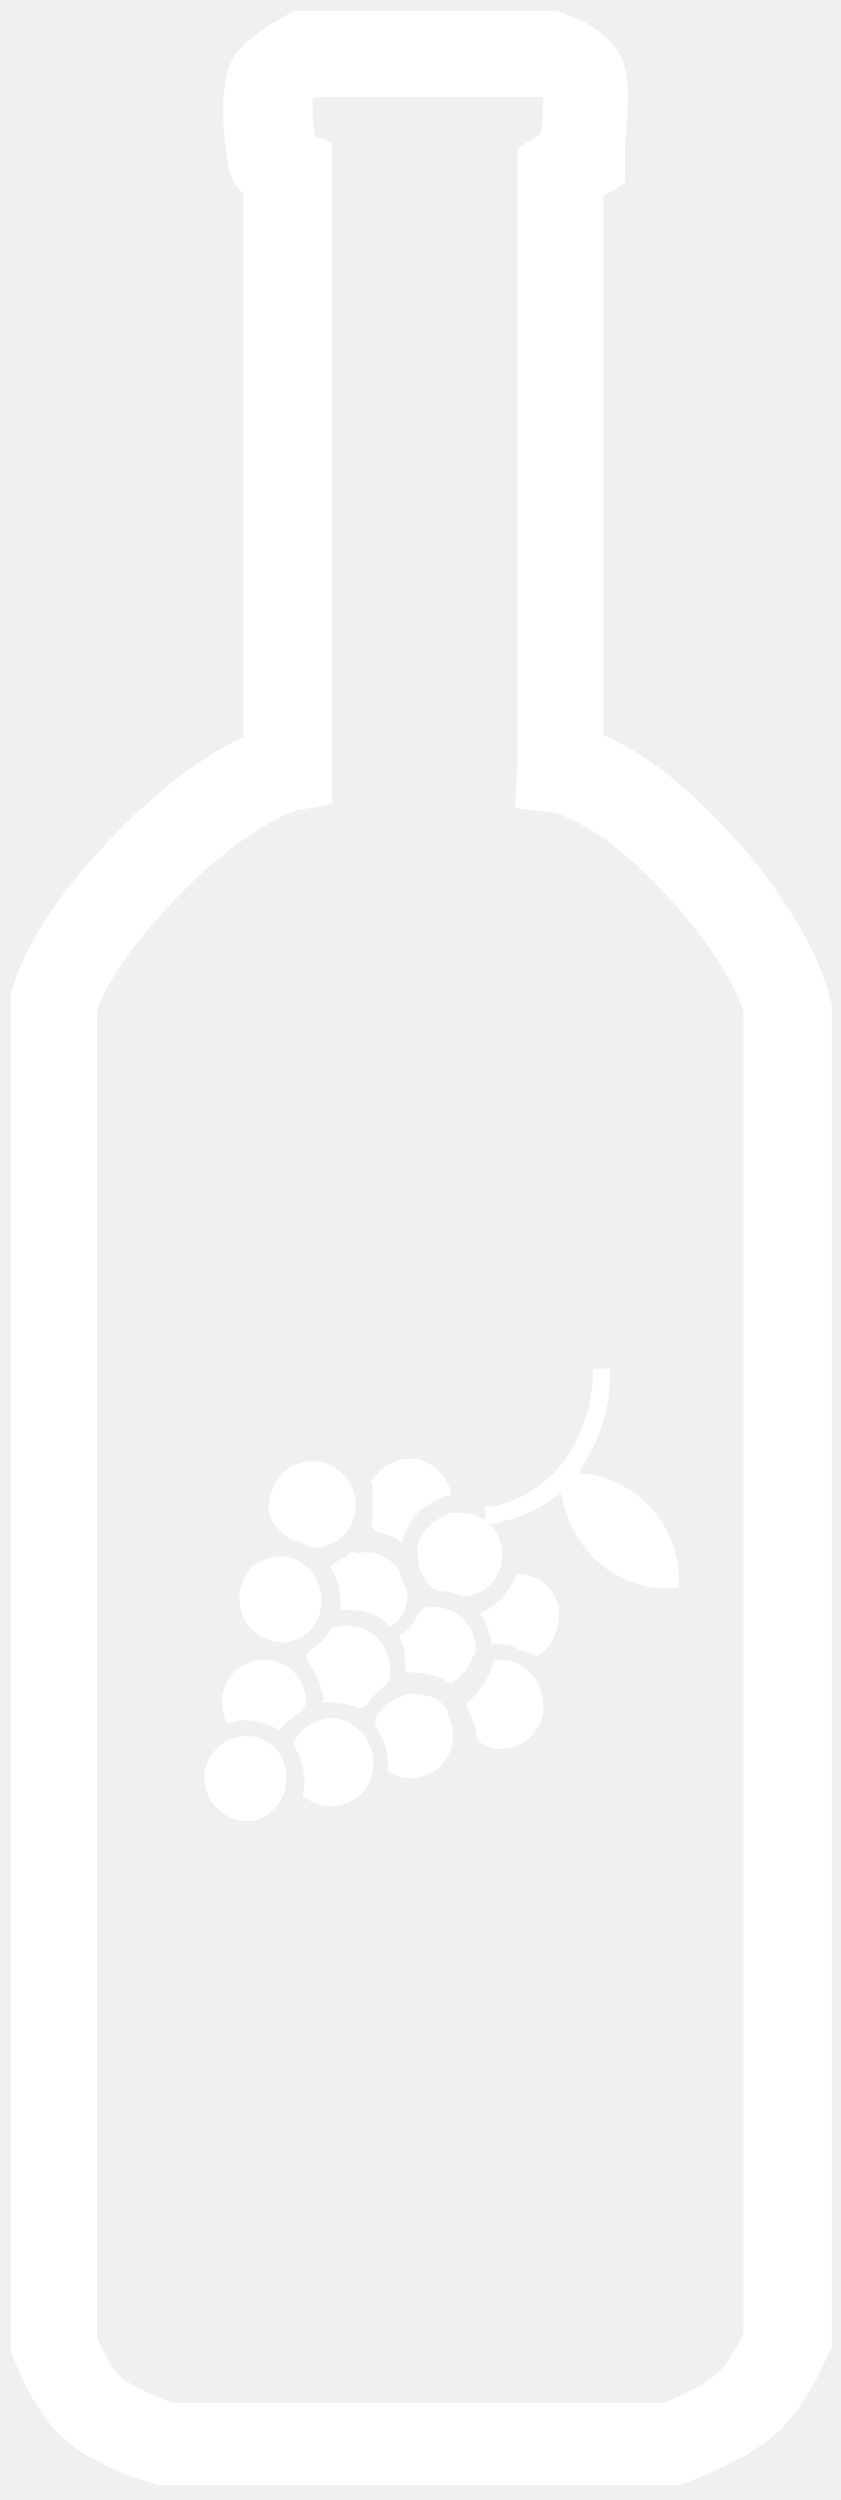
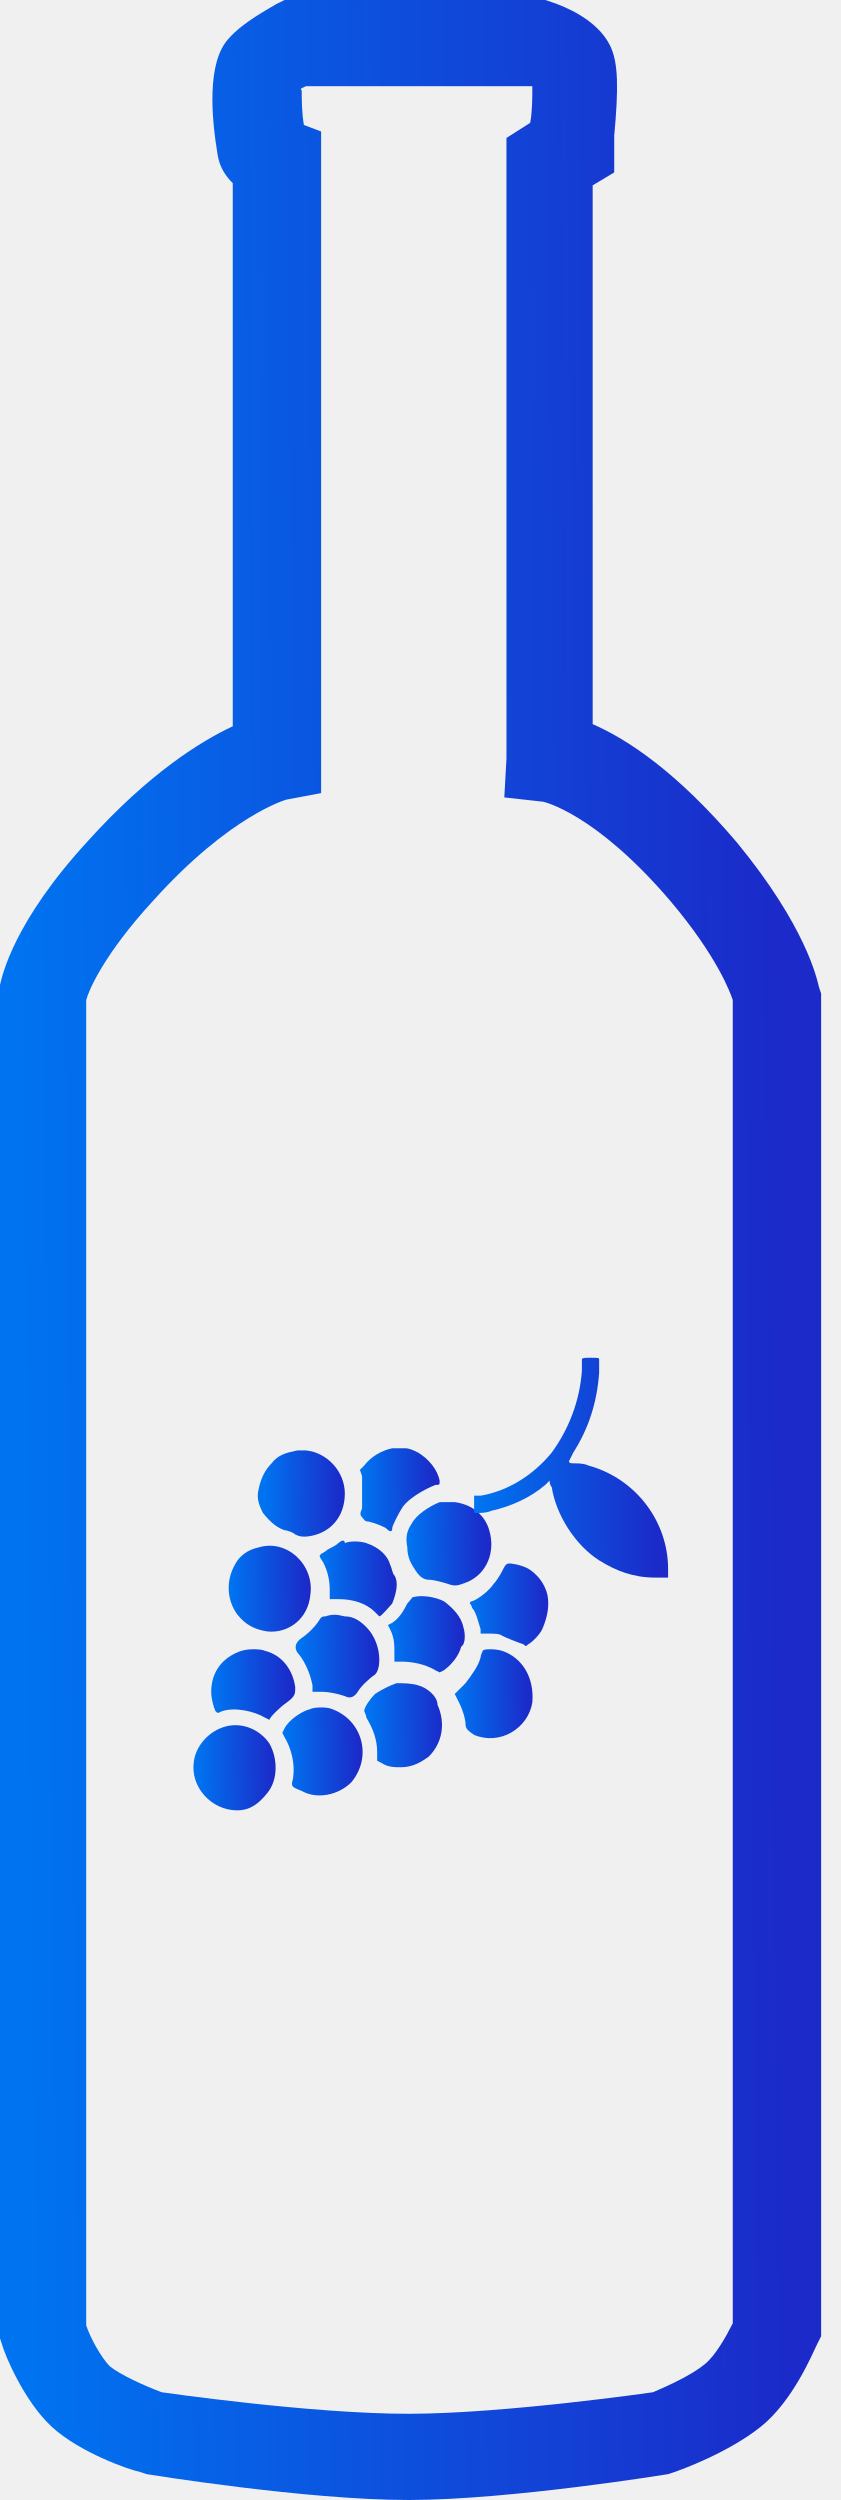
<svg xmlns="http://www.w3.org/2000/svg" width="39" height="116" viewBox="0 0 39 116" fill="none">
-   <path d="M12.9 76.2C13.9 76.3 14.8 75.6 14.9 74.5C15.1 73.1 13.8 71.9 12.5 72.3C12 72.4 11.6 72.7 11.4 73.1C11 73.8 11 74.7 11.5 75.4C11.9 75.9 12.3 76.1 12.9 76.2Z" fill="white" />
-   <path d="M11 80.6C10.2 80.8 9.6 81.5 9.5 82.2C9.3 83.4 10.3 84.5 11.5 84.5C12.1 84.5 12.5 84.2 12.9 83.7C13.4 83.1 13.4 82.1 13 81.4C12.6 80.8 11.8 80.4 11 80.6Z" fill="white" />
-   <path d="M13.7 71.5C13.8 71.5 14.1 71.6 14.2 71.7C14.4 71.8 14.5 71.8 14.7 71.8C15.8 71.7 16.5 70.9 16.5 69.8C16.5 68.8 15.7 67.9 14.7 67.8C14.6 67.8 14.4 67.8 14.3 67.8C13.8 67.9 13.4 68 13.1 68.4C12.8 68.7 12.6 69.1 12.5 69.6C12.4 70 12.5 70.3 12.7 70.7C13.1 71.2 13.4 71.4 13.7 71.5Z" fill="white" />
-   <path d="M19.6 71.2C19.4 71.5 19.3 71.8 19.4 72.3C19.4 72.8 19.6 73.1 19.8 73.4C20 73.7 20.2 73.8 20.4 73.8C20.6 73.8 21 73.9 21.3 74C21.6 74.1 21.7 74.1 22.2 73.9C23.1 73.5 23.5 72.5 23.2 71.5C23 70.8 22.4 70.3 21.6 70.2C21.3 70.2 21.3 70.2 20.9 70.2C20.4 70.4 19.8 70.8 19.6 71.2Z" fill="white" />
-   <path d="M16.2 72.1C16.1 72.2 15.9 72.3 15.7 72.4C15.6 72.5 15.4 72.6 15.4 72.6C15.3 72.7 15.3 72.7 15.5 73C15.7 73.4 15.8 73.8 15.8 74.3V74.7H16.2C16.9 74.7 17.5 74.9 17.9 75.3C18 75.4 18.1 75.5 18.1 75.5C18.2 75.5 18.6 75 18.7 74.9C18.9 74.4 19 73.9 18.8 73.6C18.7 73.5 18.7 73.3 18.6 73.1C18.5 72.7 18.1 72.3 17.5 72.1C17.2 72 16.7 72 16.5 72.1C16.5 71.9 16.3 72 16.2 72.1Z" fill="white" />
-   <path d="M17.3 70.5C17.2 70.7 17.2 70.8 17.3 70.9C17.4 71 17.4 71.1 17.6 71.1C18 71.2 18.2 71.3 18.4 71.4C18.6 71.6 18.7 71.6 18.7 71.4C18.7 71.3 19 70.7 19.2 70.4C19.5 70 20.2 69.6 20.7 69.4C20.9 69.4 20.9 69.4 20.9 69.2C20.8 68.7 20.4 68.2 19.9 67.9C19.7 67.8 19.5 67.7 19.3 67.7C19 67.7 19 67.7 18.7 67.7C18.2 67.8 17.7 68.1 17.4 68.5L17.2 68.7L17.3 69C17.3 69.5 17.3 70.2 17.3 70.5Z" fill="white" />
-   <path d="M14.2 78.8C14.1 78 13.6 77.3 12.8 77.1C12.6 77 12 77 11.7 77.1C10.8 77.4 10.3 78.1 10.3 79C10.3 79.3 10.4 79.7 10.5 79.9C10.6 80 10.6 80 10.8 79.9C11.4 79.7 12.3 79.9 12.8 80.2C13 80.3 13 80.3 13 80.3C13 80.2 13.5 79.7 13.8 79.5C14.2 79.2 14.2 79.1 14.2 78.8Z" fill="white" />
-   <path d="M25.4 73.6C25.1 73.3 24.9 73.2 24.5 73.1C24 73 24 73 23.8 73.4C23.7 73.6 23.5 73.9 23.4 74C23.2 74.3 22.7 74.7 22.4 74.8C22.3 74.8 22.3 74.9 22.3 74.9C22.3 74.9 22.4 75 22.4 75.1C22.6 75.3 22.7 75.8 22.8 76.1V76.3H23.2C23.4 76.3 23.7 76.3 23.8 76.4C24 76.5 24.5 76.7 24.8 76.8C24.9 76.9 24.9 76.9 25 76.8C25.2 76.7 25.6 76.3 25.7 76C25.9 75.5 26 75 25.9 74.5C25.8 74.1 25.6 73.8 25.4 73.6Z" fill="white" />
-   <path d="M23.8 77.1C23.5 77 22.9 77 22.9 77.1C22.9 77.1 22.8 77.3 22.8 77.4C22.7 77.8 22.4 78.2 22.1 78.6C21.9 78.8 21.8 78.9 21.7 79L21.6 79.1L21.8 79.5C22 79.9 22.1 80.3 22.1 80.5C22.1 80.7 22.2 80.8 22.5 81C23.7 81.5 25 80.7 25.2 79.5C25.3 78.3 24.7 77.4 23.8 77.1Z" fill="white" />
-   <path d="M27.8 68.5C27.6 68.4 27.3 68.4 27.2 68.4C27 68.4 26.9 68.4 26.9 68.3C26.9 68.3 27 68.1 27.1 67.9C27.8 66.8 28.2 65.6 28.3 64.2C28.3 63.9 28.3 63.6 28.3 63.6C28.3 63.5 28.3 63.5 27.9 63.5C27.6 63.5 27.5 63.5 27.5 63.6C27.5 63.6 27.5 63.9 27.5 64.1C27.4 65.5 26.9 66.8 26.1 67.9C25.2 69 24 69.7 22.8 69.9H22.5V70.3V70.7H22.7C22.8 70.7 23.1 70.7 23.3 70.6C24.2 70.4 25.1 70 25.8 69.4C25.9 69.3 26 69.2 26 69.2C26 69.2 26 69.4 26.1 69.5C26.3 70.8 27.2 72.2 28.3 72.9C29.1 73.4 29.9 73.7 30.9 73.7H31.5V73.3C31.5 71.1 30 69.1 27.8 68.5Z" fill="white" />
-   <path d="M22 76C21.9 75.5 21.5 75.1 21.1 74.8C20.7 74.6 20.1 74.5 19.7 74.6C19.6 74.6 19.6 74.7 19.4 74.9C19.2 75.3 19 75.6 18.7 75.8L18.5 75.9L18.6 76.1C18.8 76.5 18.8 76.8 18.8 77.2V77.6H19.1C19.6 77.6 20.2 77.7 20.7 78L20.9 78.1L21.1 78C21.5 77.7 21.8 77.3 21.9 76.9C22.1 76.8 22.1 76.3 22 76Z" fill="white" />
-   <path d="M15.9 79.8C15.7 79.7 15.1 79.7 14.9 79.8C14.5 79.9 13.9 80.3 13.7 80.7L13.6 80.9L13.7 81.1C14 81.6 14.2 82.3 14.1 83C14 83.4 14 83.4 14.5 83.6C15.2 84 16.2 83.8 16.8 83.2C17.8 82 17.3 80.3 15.9 79.8Z" fill="white" />
-   <path d="M18.1 77.5C18.1 77 17.9 76.4 17.5 76C17.2 75.7 16.9 75.5 16.5 75.5C16.1 75.4 15.9 75.4 15.6 75.5C15.5 75.5 15.4 75.5 15.3 75.7C15.1 76 14.8 76.3 14.5 76.5C14.2 76.7 14.1 77 14.4 77.3C14.7 77.7 14.9 78.2 15 78.7V79H15.4C15.8 79 16.2 79.1 16.5 79.2C16.7 79.3 16.9 79.3 17.1 79C17.2 78.8 17.6 78.4 17.9 78.2C18 78.1 18.1 77.9 18.1 77.5Z" fill="white" />
-   <path d="M19.9 78.7C19.6 78.6 19.2 78.6 18.9 78.6C18.6 78.7 18.2 78.9 17.9 79.1C17.7 79.3 17.4 79.7 17.4 79.9C17.4 79.9 17.5 80.1 17.5 80.2C17.8 80.7 18 81.2 18 81.8V82.2L18.2 82.3C18.5 82.5 18.8 82.5 19.1 82.5C19.6 82.5 20 82.3 20.4 82C21 81.4 21.2 80.5 20.8 79.6C20.8 79.2 20.3 78.8 19.9 78.7Z" fill="white" />
-   <path d="M38.5 46.3C38.4 45.9 37.9 43.5 34.7 39.6C31.9 36.3 29.6 34.8 28 34.1V9.1L29 8.5V7.4C29 7.3 29 7.1 29 6.8C29.2 4.6 29.2 3.4 28.8 2.6C28.2 1.4 26.7 0.8 26.1 0.6L25.8 0.5H13.7L13.3 0.7C13 0.9 11.8 1.5 11.1 2.3C10.1 3.4 10.3 5.9 10.6 7.7C10.7 8.3 11 8.7 11.3 9V34.2C9.8 34.9 7.4 36.4 4.6 39.5C1.1 43.3 0.6 45.8 0.5 46.2V109L0.6 109.3C0.7 109.7 1.6 111.9 2.9 113.1C4.2 114.3 6.5 115.1 7 115.2L7.3 115.3H31.5L31.8 115.2C32.1 115.1 34.3 114.3 35.8 113.1C37.3 111.9 38.2 109.7 38.4 109.3L38.6 108.9V46.6L38.5 46.3ZM14.1 4.9L12.6 3.6L14.1 4.9ZM34.5 108.3C34.2 108.9 33.7 109.8 33.2 110.2C32.6 110.7 31.5 111.2 30.8 111.5H8C7.2 111.2 6.1 110.7 5.6 110.3C5.2 109.9 4.7 109 4.5 108.4V46.9C4.6 46.5 5.3 44.8 7.6 42.3C11.2 38.3 13.8 37.6 13.8 37.6L15.4 37.3V8V6.6L14.6 6.3C14.5 5.7 14.5 5.1 14.5 4.7C14.4 4.6 14.5 4.6 14.7 4.5H25.2C25.2 5 25.2 5.7 25.1 6.2L24 6.9V35.7L23.9 37.5L25.7 37.7C25.7 37.7 28.1 38.2 31.6 42.3C33.8 44.9 34.4 46.6 34.5 46.9V108.3Z" fill="white" />
+   <path d="M12.4 75.7C13.4 75.8 14.3 75.1 14.4 74C14.6 72.6 13.3 71.4 12 71.8C11.5 71.9 11.1 72.2 10.9 72.6C10.5 73.3 10.5 74.2 11 74.9C11.4 75.4 11.8 75.6 12.4 75.7Z" fill="url(#paint0_linear_1934_17297)" />
+   <path d="M10.5 80.1C9.7 80.3 9.1 81 9 81.7C8.8 82.9 9.8 84 11 84C11.6 84 12 83.7 12.4 83.2C12.9 82.6 12.9 81.6 12.5 80.9C12.1 80.3 11.3 79.9 10.5 80.1Z" fill="url(#paint1_linear_1934_17297)" />
+   <path d="M13.2 71C13.3 71 13.6 71.1 13.7 71.2C13.9 71.3 14 71.3 14.2 71.3C15.3 71.2 16 70.4 16 69.3C16 68.3 15.2 67.4 14.2 67.3C14.1 67.3 13.9 67.3 13.8 67.3C13.3 67.4 12.9 67.5 12.6 67.9C12.3 68.2 12.1 68.6 12 69.1C11.9 69.5 12 69.8 12.2 70.2C12.6 70.7 12.9 70.9 13.2 71Z" fill="url(#paint2_linear_1934_17297)" />
+   <path d="M19.1 70.7C18.9 71 18.8 71.3 18.9 71.8C18.9 72.3 19.1 72.6 19.3 72.9C19.5 73.2 19.7 73.3 19.9 73.3C20.1 73.3 20.5 73.4 20.8 73.5C21.1 73.6 21.2 73.6 21.7 73.4C22.6 73 23 72 22.7 71C22.5 70.3 21.9 69.8 21.1 69.7C20.8 69.7 20.8 69.7 20.4 69.7C19.9 69.9 19.3 70.3 19.1 70.7Z" fill="url(#paint3_linear_1934_17297)" />
+   <path d="M15.7 71.6C15.6 71.7 15.4 71.8 15.2 71.9C15.1 72 14.9 72.1 14.9 72.1C14.8 72.2 14.8 72.2 15 72.5C15.2 72.9 15.3 73.3 15.3 73.8V74.2H15.7C16.4 74.2 17 74.4 17.4 74.8C17.5 74.9 17.6 75 17.6 75C17.7 75 18.1 74.5 18.2 74.4C18.4 73.9 18.5 73.4 18.3 73.1C18.2 73 18.2 72.8 18.1 72.6C18 72.2 17.6 71.8 17 71.6C16.7 71.5 16.2 71.5 16 71.6C16 71.4 15.8 71.5 15.7 71.6Z" fill="url(#paint4_linear_1934_17297)" />
+   <path d="M16.8 70C16.7 70.2 16.7 70.3 16.8 70.4C16.9 70.5 16.9 70.6 17.1 70.6C17.5 70.7 17.7 70.8 17.9 70.9C18.1 71.1 18.2 71.1 18.2 70.9C18.2 70.8 18.5 70.2 18.7 69.9C19 69.5 19.7 69.1 20.2 68.9C20.4 68.9 20.4 68.9 20.4 68.7C20.3 68.2 19.9 67.7 19.4 67.4C19.2 67.3 19 67.2 18.8 67.2C18.5 67.2 18.5 67.2 18.2 67.2C17.7 67.3 17.2 67.6 16.9 68L16.7 68.2L16.8 68.5C16.8 69 16.8 69.7 16.8 70Z" fill="url(#paint5_linear_1934_17297)" />
+   <path d="M13.7 78.3C13.6 77.5 13.1 76.8 12.3 76.6C12.1 76.5 11.5 76.5 11.2 76.6C10.3 76.9 9.8 77.6 9.8 78.5C9.8 78.8 9.9 79.2 10 79.4C10.1 79.5 10.1 79.5 10.3 79.4C10.9 79.2 11.8 79.4 12.3 79.7C12.5 79.8 12.5 79.8 12.5 79.8C12.5 79.7 13 79.2 13.3 79C13.7 78.7 13.7 78.6 13.7 78.3Z" fill="url(#paint6_linear_1934_17297)" />
+   <path d="M24.9 73.1C24.6 72.8 24.4 72.7 24 72.6C23.5 72.5 23.5 72.5 23.3 72.9C23.2 73.1 23 73.4 22.9 73.5C22.7 73.8 22.2 74.2 21.9 74.3C21.8 74.3 21.8 74.4 21.8 74.4C21.8 74.4 21.9 74.5 21.9 74.6C22.1 74.8 22.2 75.3 22.3 75.6V75.8H22.7C22.9 75.8 23.2 75.8 23.3 75.9C23.5 76 24 76.2 24.3 76.3C24.4 76.4 24.4 76.4 24.5 76.3C24.7 76.2 25.1 75.8 25.2 75.5C25.4 75 25.5 74.5 25.4 74C25.3 73.6 25.1 73.3 24.9 73.1Z" fill="url(#paint7_linear_1934_17297)" />
+   <path d="M23.3 76.6C23 76.5 22.4 76.5 22.4 76.6C22.4 76.6 22.3 76.8 22.3 76.9C22.2 77.3 21.9 77.7 21.6 78.1C21.4 78.3 21.3 78.4 21.2 78.5L21.1 78.6L21.3 79C21.5 79.4 21.6 79.8 21.6 80C21.6 80.2 21.7 80.3 22 80.5C23.2 81 24.5 80.2 24.7 79C24.8 77.8 24.2 76.9 23.3 76.6Z" fill="url(#paint8_linear_1934_17297)" />
+   <path d="M27.3 68C27.1 67.9 26.8 67.9 26.7 67.9C26.5 67.9 26.4 67.9 26.4 67.8C26.4 67.8 26.5 67.6 26.6 67.4C27.3 66.3 27.7 65.1 27.8 63.7C27.8 63.4 27.8 63.1 27.8 63.1C27.8 63 27.8 63 27.4 63C27.1 63 27 63 27 63.1C27 63.1 27 63.4 27 63.6C26.9 65 26.4 66.3 25.6 67.4C24.7 68.5 23.5 69.2 22.3 69.4H22V69.8V70.2H22.2C22.3 70.2 22.6 70.2 22.8 70.1C23.7 69.9 24.6 69.5 25.3 68.9C25.4 68.8 25.5 68.7 25.5 68.7C25.5 68.7 25.5 68.9 25.6 69C25.8 70.3 26.7 71.7 27.8 72.4C28.6 72.9 29.4 73.2 30.4 73.2H31V72.8C31 70.6 29.5 68.6 27.3 68Z" fill="url(#paint9_linear_1934_17297)" />
+   <path d="M21.5 75.5C21.4 75 21 74.6 20.6 74.3C20.2 74.1 19.6 74 19.2 74.1C19.1 74.1 19.1 74.2 18.9 74.4C18.7 74.8 18.5 75.1 18.2 75.3L18 75.4L18.1 75.6C18.3 76 18.3 76.3 18.3 76.7V77.1H18.6C19.1 77.1 19.7 77.2 20.2 77.5L20.4 77.6L20.6 77.5C21 77.2 21.3 76.8 21.4 76.4C21.6 76.3 21.6 75.8 21.5 75.5Z" fill="url(#paint10_linear_1934_17297)" />
+   <path d="M15.4 79.3C15.2 79.2 14.6 79.2 14.4 79.3C14 79.4 13.4 79.8 13.2 80.2L13.1 80.4L13.2 80.6C13.5 81.1 13.7 81.8 13.6 82.5C13.5 82.9 13.5 82.9 14 83.1C14.7 83.5 15.7 83.3 16.3 82.7C17.3 81.5 16.8 79.8 15.4 79.3Z" fill="url(#paint11_linear_1934_17297)" />
+   <path d="M17.6 77C17.6 76.5 17.4 75.9 17 75.5C16.7 75.2 16.4 75 16 75C15.6 74.9 15.4 74.9 15.1 75C15 75 14.9 75 14.8 75.2C14.6 75.5 14.3 75.8 14 76C13.7 76.2 13.6 76.5 13.9 76.8C14.2 77.2 14.4 77.7 14.5 78.2V78.5H14.9C15.3 78.5 15.7 78.6 16 78.7C16.2 78.8 16.4 78.8 16.6 78.5C16.7 78.3 17.1 77.9 17.4 77.7C17.5 77.6 17.6 77.4 17.6 77Z" fill="url(#paint12_linear_1934_17297)" />
+   <path d="M19.4 78.2C19.1 78.1 18.7 78.1 18.4 78.1C18.1 78.2 17.7 78.4 17.4 78.6C17.2 78.8 16.9 79.2 16.9 79.4C16.9 79.4 17 79.6 17 79.7C17.3 80.2 17.5 80.7 17.5 81.3V81.7L17.7 81.8C18 82 18.3 82 18.6 82C19.1 82 19.5 81.8 19.9 81.5C20.5 80.9 20.7 80 20.3 79.1C20.3 78.7 19.8 78.3 19.4 78.2Z" fill="url(#paint13_linear_1934_17297)" />
+   <path d="M38 45.8C37.9 45.4 37.4 43 34.2 39.1C31.4 35.8 29.1 34.3 27.5 33.6V8.6L28.5 8V6.9C28.5 6.8 28.5 6.6 28.5 6.3C28.7 4.1 28.7 2.9 28.3 2.1C27.7 0.9 26.2 0.3 25.6 0.1L25.3 0H13.2L12.8 0.2C12.5 0.4 11.3 1 10.6 1.8C9.6 2.9 9.8 5.4 10.1 7.2C10.2 7.8 10.5 8.2 10.8 8.5V33.7C9.3 34.4 6.9 35.9 4.1 39C0.6 42.8 0.1 45.3 0 45.7V108.5L0.1 108.8C0.2 109.2 1.1 111.4 2.4 112.6C3.7 113.8 6 114.6 6.5 114.7L6.8 114.8C6.8 114.8 14.213 116.008 19 116C23.71 115.992 31 114.8 31 114.8L31.3 114.7C31.6 114.6 33.8 113.8 35.3 112.6C36.8 111.4 37.7 109.2 37.9 108.8L38.1 108.4V46.1L38 45.8ZM34 107.8C33.7 108.4 33.2 109.3 32.7 109.7C32.1 110.2 31 110.7 30.3 111C30.3 111 23.452 111.99 19 112C14.471 112.01 7.5 111 7.5 111C6.7 110.7 5.6 110.2 5.1 109.8C4.7 109.4 4.2 108.5 4 107.9V46.4C4.1 46 4.8 44.3 7.1 41.8C10.7 37.8 13.3 37.1 13.3 37.1L14.9 36.8V7.5V6.1L14.1 5.8C14 5.2 14 4.6 14 4.2C13.9 4.1 14 4.1 14.2 4H24.7C24.7 4.5 24.7 5.2 24.6 5.7L23.5 6.4V35.2L23.4 37L25.2 37.2C25.2 37.2 27.6 37.7 31.1 41.8C33.3 44.4 33.9 46.1 34 46.4V107.8Z" fill="url(#paint14_linear_1934_17297)" />
+   <defs>
+     <linearGradient id="paint0_linear_1934_17297" x1="14.299" y1="73.682" x2="10.721" y2="73.716" gradientUnits="userSpaceOnUse">
+       <stop stop-color="#1B2AC9" />
+       <stop offset="1" stop-color="#0073F0" />
+     </linearGradient>
+     <linearGradient id="paint1_linear_1934_17297" x1="12.721" y1="82.014" x2="9.144" y2="82.048" gradientUnits="userSpaceOnUse">
+       <stop stop-color="#1B2AC9" />
+       <stop offset="1" stop-color="#0073F0" />
+     </linearGradient>
+     <linearGradient id="paint2_linear_1934_17297" x1="15.866" y1="69.324" x2="12.283" y2="69.359" gradientUnits="userSpaceOnUse">
+       <stop stop-color="#1B2AC9" />
+       <stop offset="1" stop-color="#0073F0" />
+     </linearGradient>
+     <linearGradient id="paint3_linear_1934_17297" x1="22.55" y1="71.681" x2="18.98" y2="71.715" gradientUnits="userSpaceOnUse">
+       <stop stop-color="#1B2AC9" />
+       <stop offset="1" stop-color="#0073F0" />
+     </linearGradient>
+     <linearGradient id="paint4_linear_1934_17297" x1="18.236" y1="73.103" x2="15.004" y2="73.134" gradientUnits="userSpaceOnUse">
+       <stop stop-color="#1B2AC9" />
+       <stop offset="1" stop-color="#0073F0" />
+     </linearGradient>
+     <linearGradient id="paint5_linear_1934_17297" x1="20.163" y1="69.176" x2="16.826" y2="69.208" gradientUnits="userSpaceOnUse">
+       <stop stop-color="#1B2AC9" />
+       <stop offset="1" stop-color="#0073F0" />
+     </linearGradient>
+     <linearGradient id="paint6_linear_1934_17297" x1="13.521" y1="78.115" x2="9.93" y2="78.15" gradientUnits="userSpaceOnUse">
+       <stop stop-color="#1B2AC9" />
+       <stop offset="1" stop-color="#0073F0" />
+     </linearGradient>
+     <linearGradient id="paint7_linear_1934_17297" x1="25.319" y1="74.354" x2="21.894" y2="74.387" gradientUnits="userSpaceOnUse">
+       <stop stop-color="#1B2AC9" />
+       <stop offset="1" stop-color="#0073F0" />
+     </linearGradient>
+     <linearGradient id="paint8_linear_1934_17297" x1="24.53" y1="78.451" x2="21.197" y2="78.483" gradientUnits="userSpaceOnUse">
+       <stop stop-color="#1B2AC9" />
+       <stop offset="1" stop-color="#0073F0" />
+     </linearGradient>
+     <linearGradient id="paint9_linear_1934_17297" x1="30.543" y1="68.137" x2="22.284" y2="68.216" gradientUnits="userSpaceOnUse">
+       <stop stop-color="#1B2AC9" />
+       <stop offset="1" stop-color="#0073F0" />
+     </linearGradient>
+     <linearGradient id="paint10_linear_1934_17297" x1="21.384" y1="75.969" x2="18.218" y2="75.999" gradientUnits="userSpaceOnUse">
+       <stop stop-color="#1B2AC9" />
+       <stop offset="1" stop-color="#0073F0" />
+     </linearGradient>
+     <linearGradient id="paint11_linear_1934_17297" x1="16.661" y1="81.232" x2="13.285" y2="81.264" gradientUnits="userSpaceOnUse">
+       <stop stop-color="#1B2AC9" />
+       <stop offset="1" stop-color="#0073F0" />
+     </linearGradient>
+     <linearGradient id="paint12_linear_1934_17297" x1="17.446" y1="76.82" x2="13.907" y2="76.854" gradientUnits="userSpaceOnUse">
+       <stop stop-color="#1B2AC9" />
+       <stop offset="1" stop-color="#0073F0" />
+     </linearGradient>
+     <linearGradient id="paint13_linear_1934_17297" x1="20.595" y1="80.031" x2="17.129" y2="80.064" gradientUnits="userSpaceOnUse">
+       <stop stop-color="#1B2AC9" />
+       <stop offset="1" stop-color="#0073F0" />
+     </linearGradient>
+     <linearGradient id="paint14_linear_1934_17297" x1="36.345" y1="57.363" x2="0.933" y2="57.703" gradientUnits="userSpaceOnUse">
+       <stop stop-color="#1B2AC9" />
+       <stop offset="1" stop-color="#0073F0" />
+     </linearGradient>
+   </defs>
</svg>
